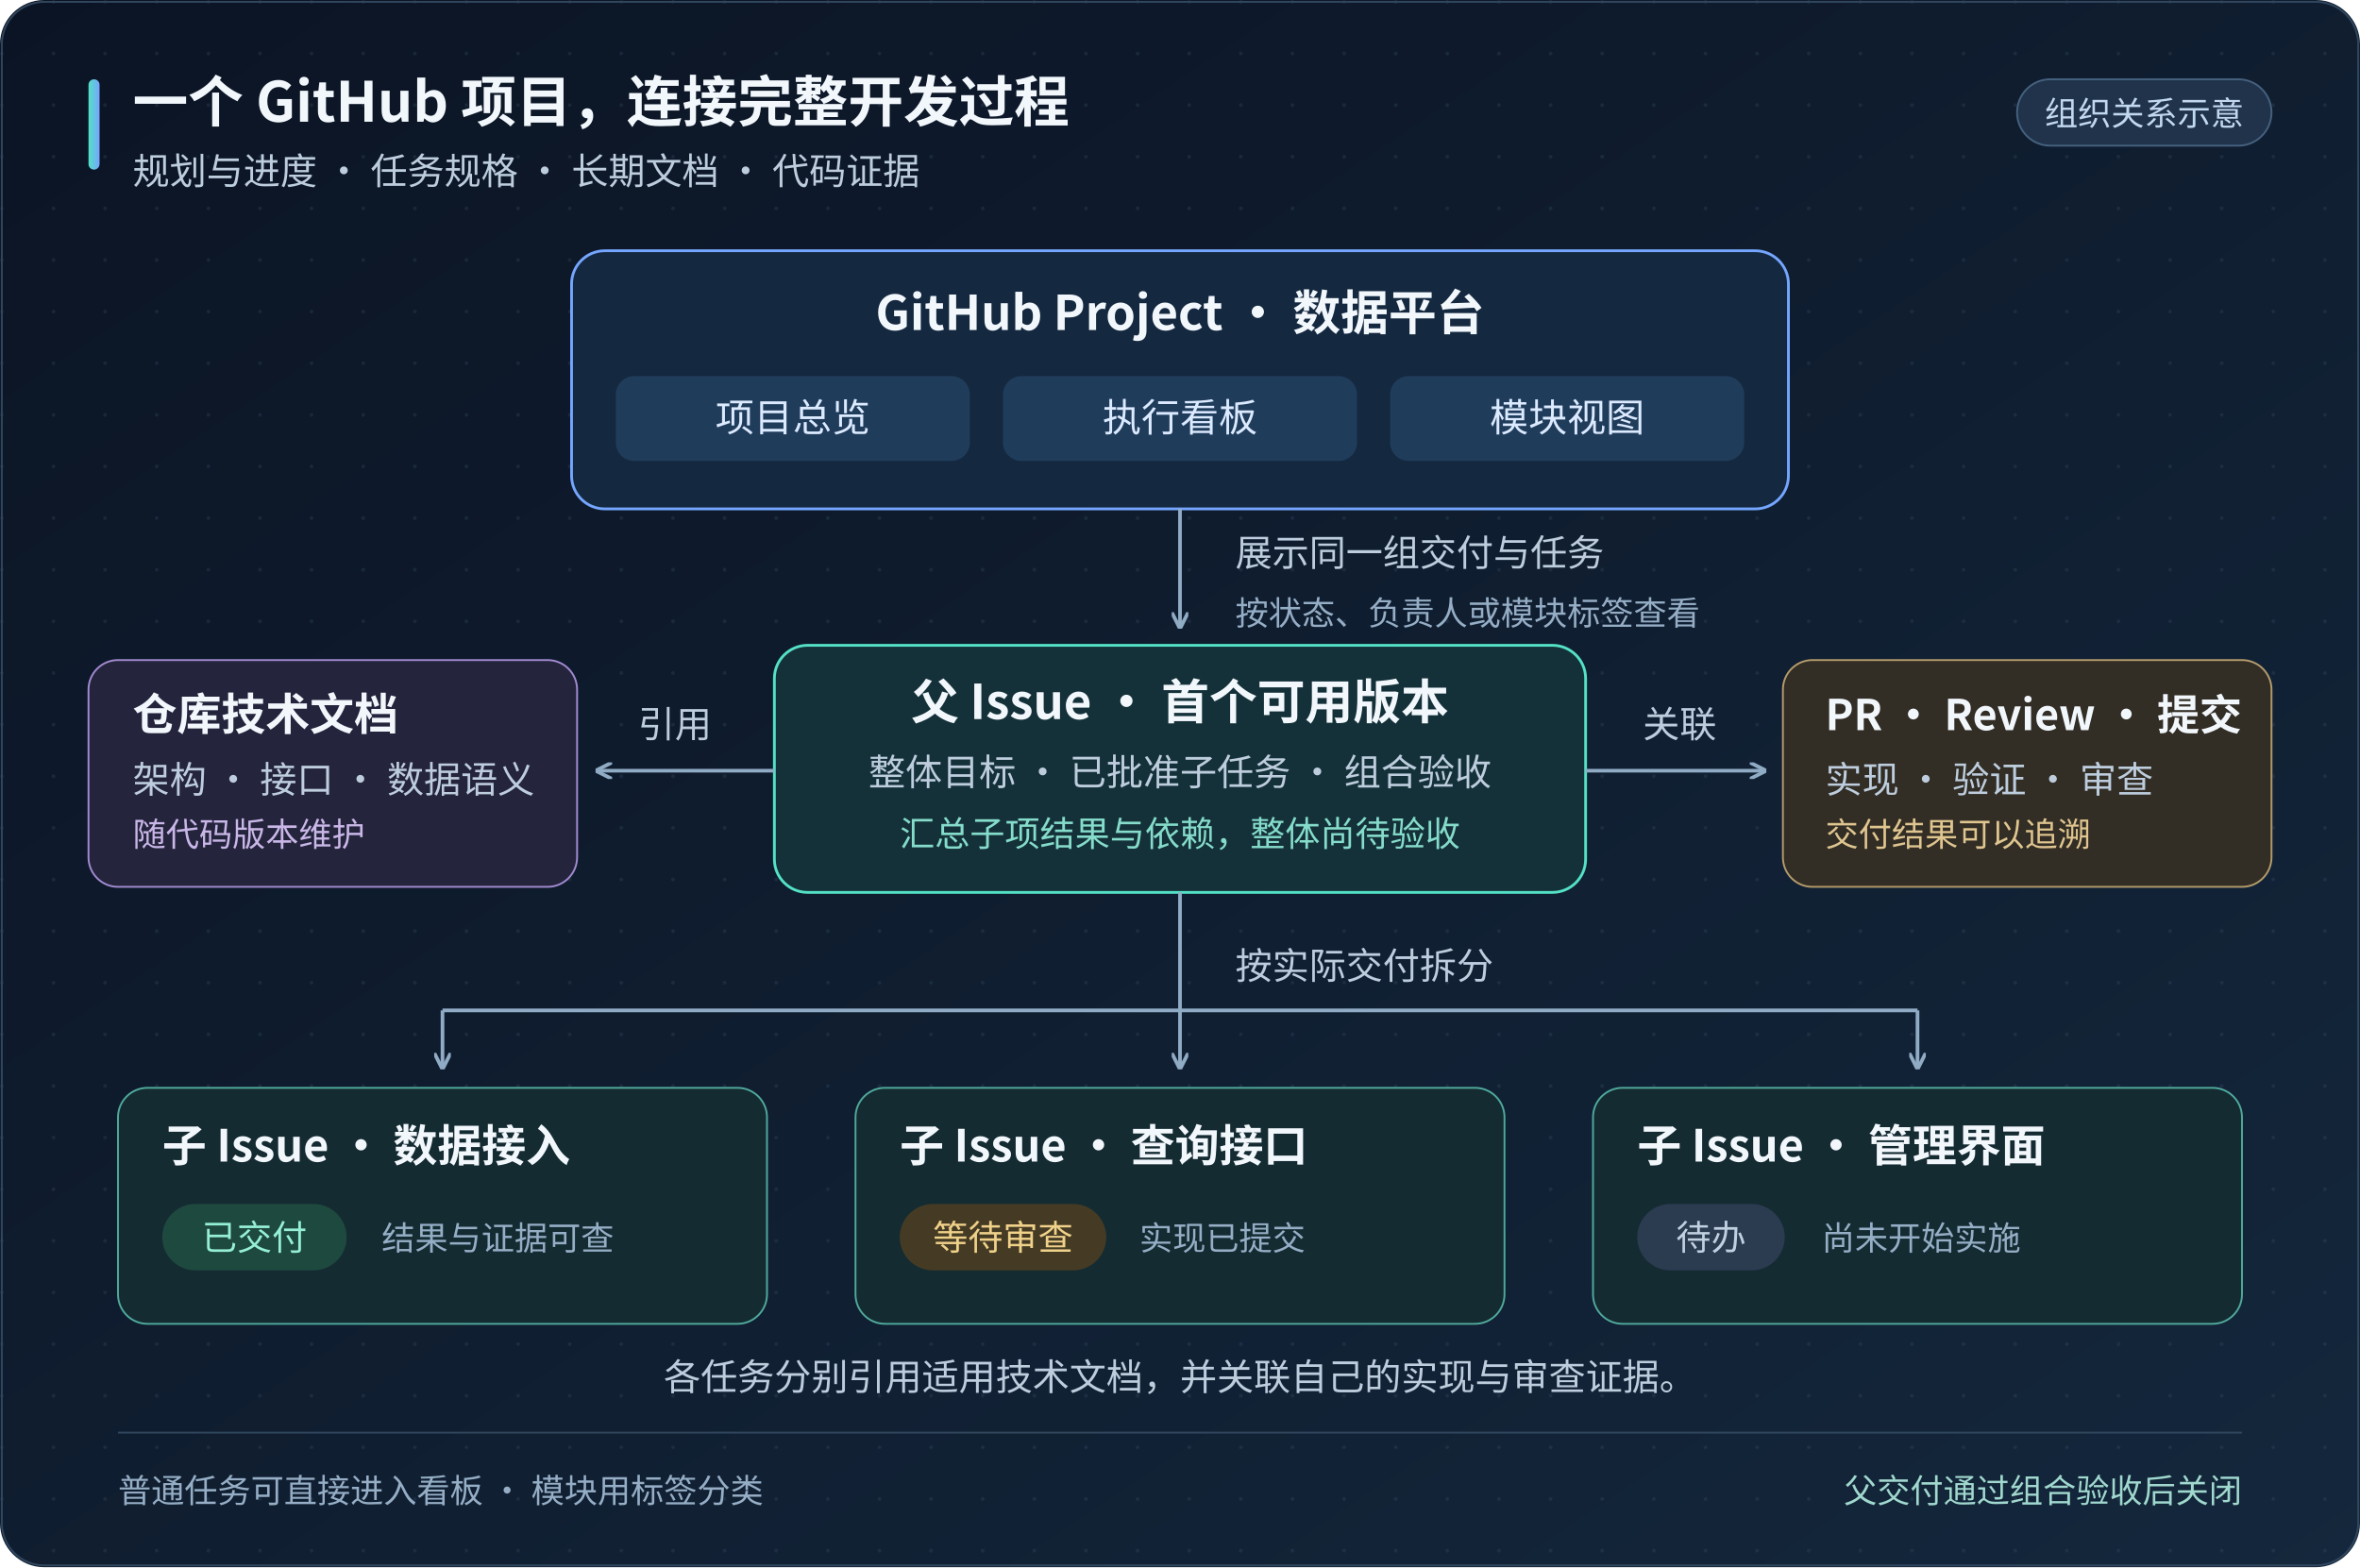
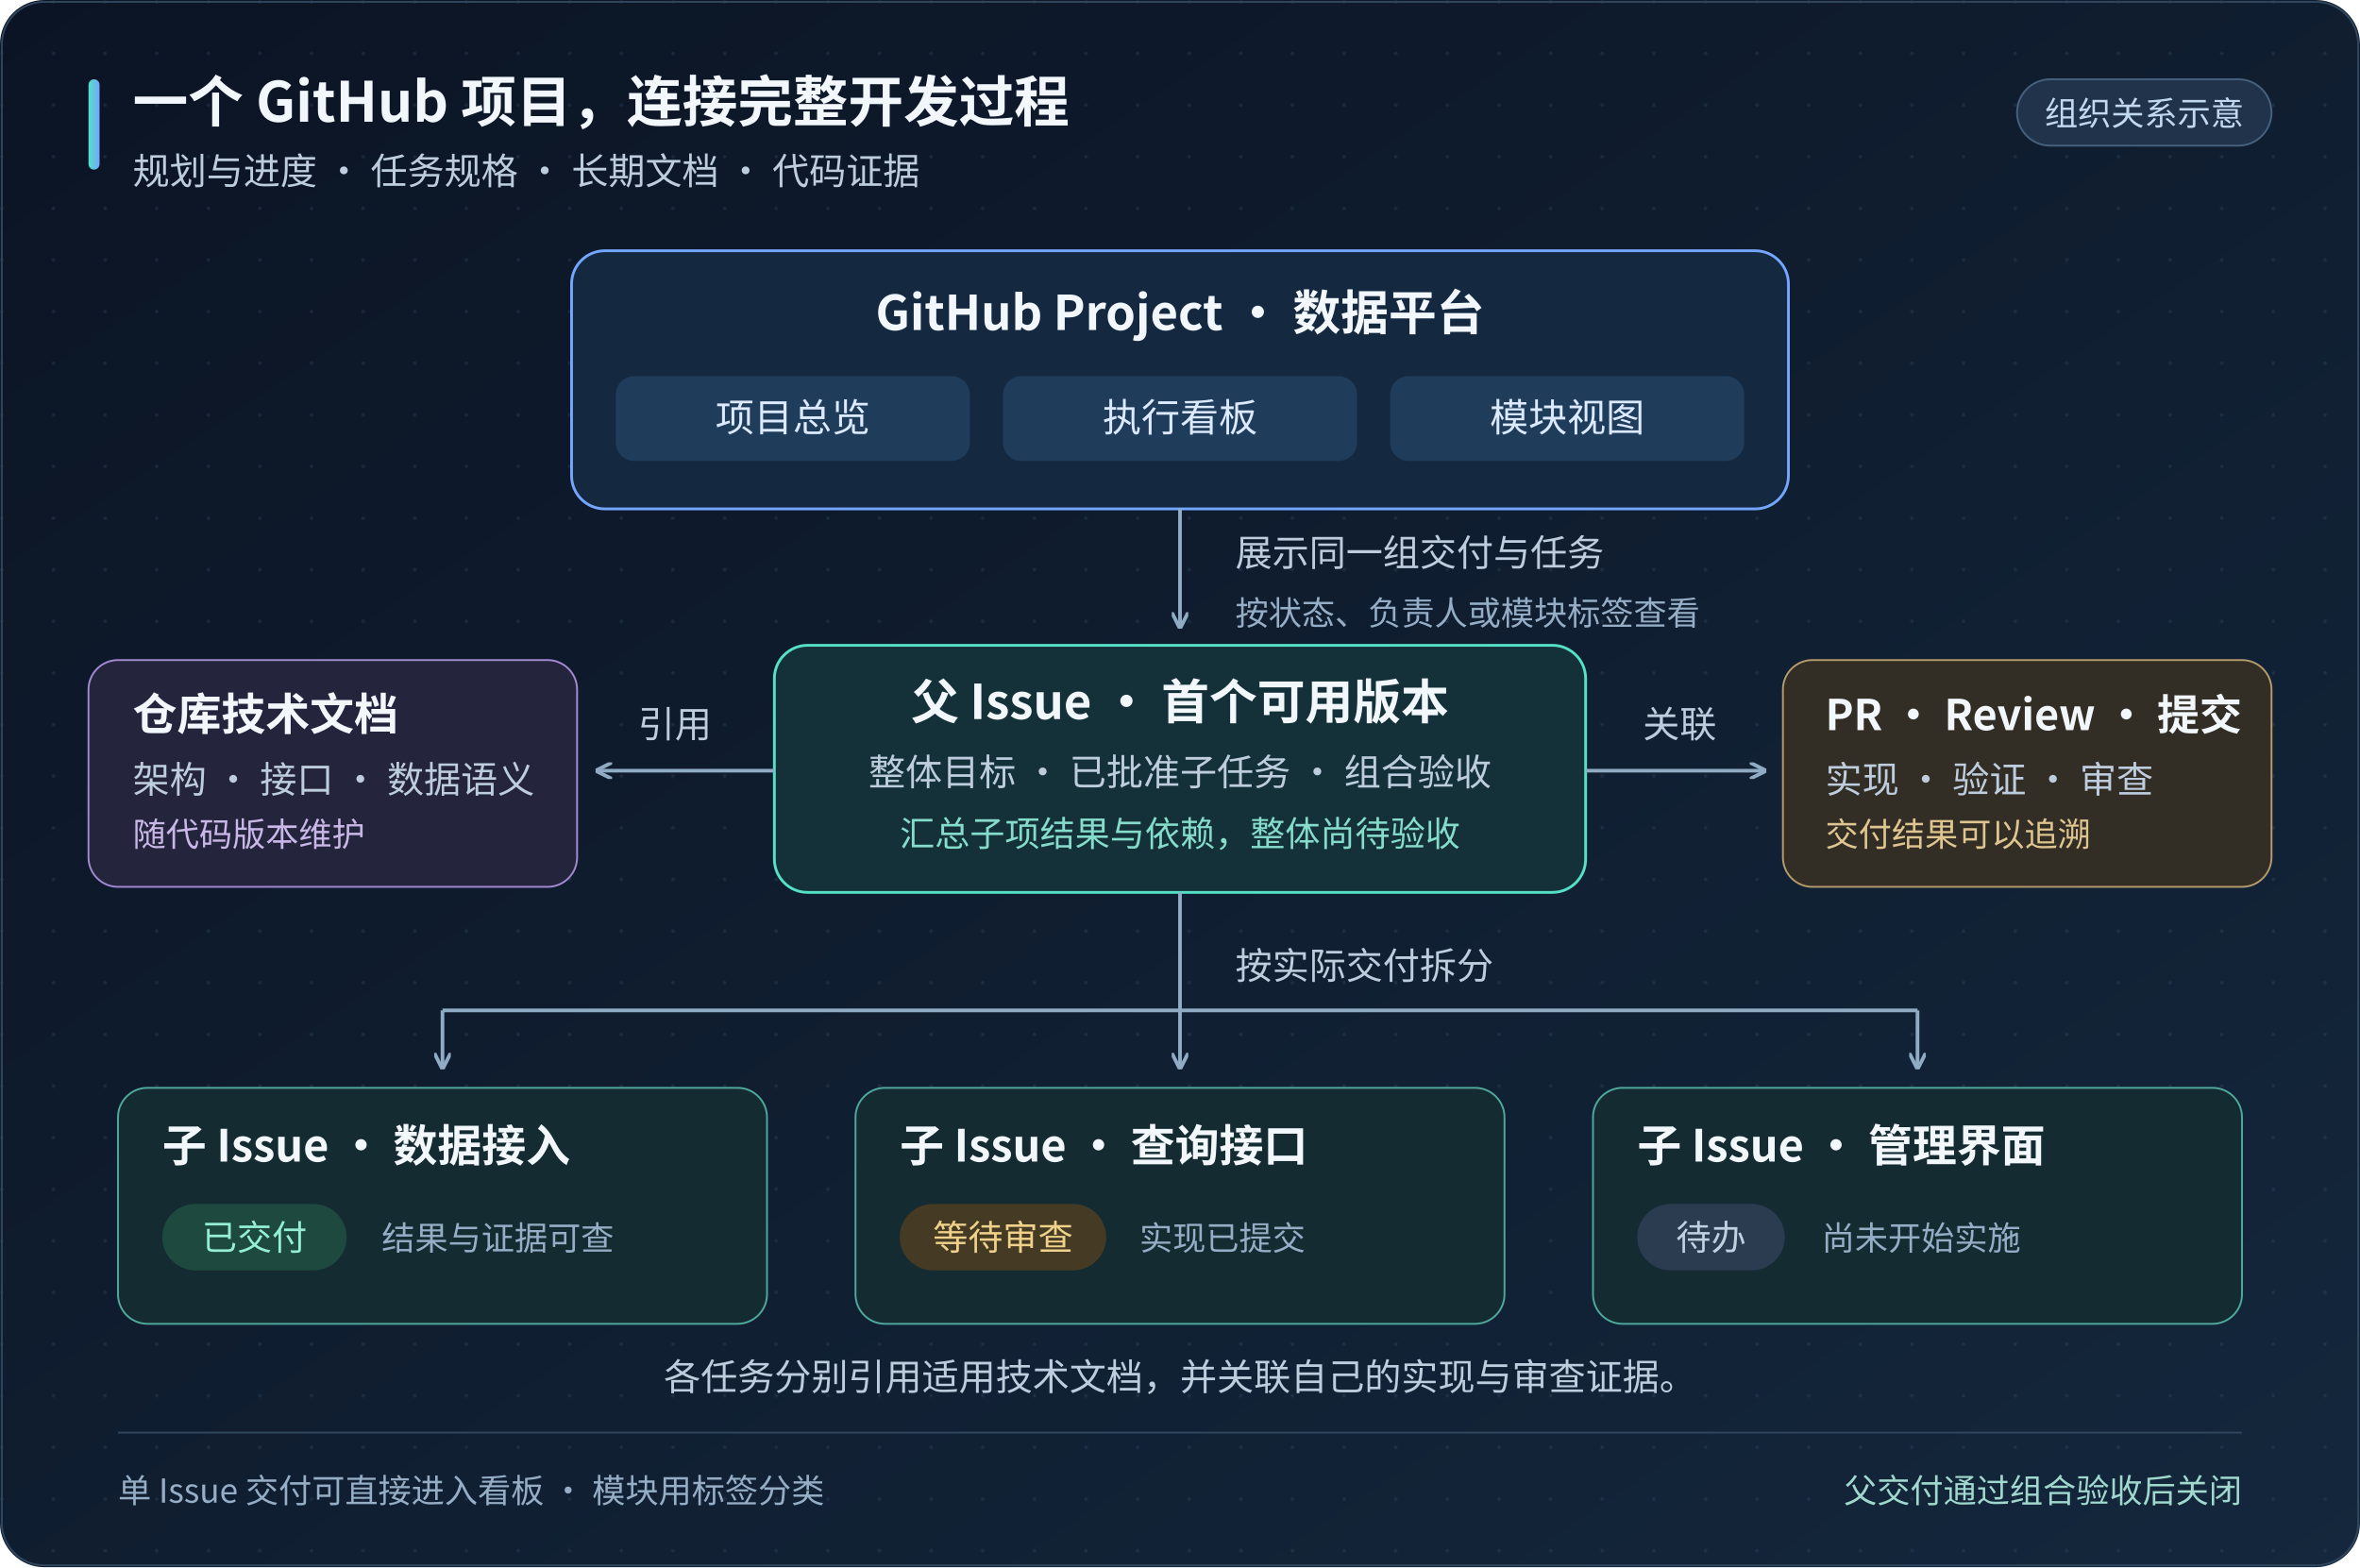
<svg xmlns="http://www.w3.org/2000/svg" width="1280" height="850" viewBox="0 0 1280 850" role="img" aria-labelledby="title desc">
  <defs>
    <linearGradient id="background" x2="1" y2="1">
      <stop stop-color="#0b1424" />
      <stop offset="1" stop-color="#14273c" />
    </linearGradient>
    <linearGradient id="accent" x2="1">
      <stop stop-color="#54e1c5" />
      <stop offset="1" stop-color="#75a6ff" />
    </linearGradient>
    <pattern id="dots" width="28" height="28" patternUnits="userSpaceOnUse">
      <circle cx="1" cy="1" r="1" fill="#39516a" opacity=".28" />
    </pattern>
    <marker id="arrow" markerWidth="9" markerHeight="9" refX="8" refY="4.5" orient="auto" markerUnits="userSpaceOnUse">
      <path d="M0 0 L9 4.5 L0 9" fill="none" stroke="#90abc4" stroke-width="2" />
    </marker>
    <style>
      text { font-family: -apple-system, BlinkMacSystemFont, 'Segoe UI', 'PingFang SC', 'Microsoft YaHei', 'Noto Sans CJK SC', sans-serif; }
      .title { fill: #f2f7fc; font-weight: 700; }
      .body { fill: #bdcddd; font-size: 20px; }
      .muted { fill: #95aec5; font-size: 18px; }
      .line { fill: none; stroke: #90abc4; stroke-width: 2; stroke-linejoin: round; marker-end: url(#arrow); }
    </style>
  </defs>
  <rect width="1280" height="850" rx="24" fill="url(#background)" />
  <rect width="1280" height="850" rx="24" fill="url(#dots)" />
  <rect x="1" y="1" width="1278" height="848" rx="23" fill="none" stroke="#30465d" />
  <rect x="48" y="43" width="6" height="49" rx="3" fill="url(#accent)" />
  <text x="72" y="66" class="title" font-size="30">一个 GitHub 项目，连接完整开发过程</text>
  <text x="72" y="100" class="body">规划与进度 · 任务规格 · 长期文档 · 代码证据</text>
  <rect x="1094" y="43" width="138" height="36" rx="18" fill="#20334b" stroke="#45617e" />
  <text x="1163" y="68" text-anchor="middle" fill="#c2d8f0" font-size="18">组织关系示意</text>
  <g data-node="project">
    <rect x="310" y="136" width="660" height="140" rx="18" fill="#142940" stroke="#75a6ff" stroke-width="1.5" />
    <text x="640" y="179" text-anchor="middle" class="title" font-size="26">GitHub Project · 数据平台</text>
    <rect x="334" y="204" width="192" height="46" rx="10" fill="#203c5b" />
    <rect x="544" y="204" width="192" height="46" rx="10" fill="#203c5b" />
    <rect x="754" y="204" width="192" height="46" rx="10" fill="#203c5b" />
    <text x="430" y="234" text-anchor="middle" fill="#dbeaff" font-size="21">项目总览</text>
    <text x="640" y="234" text-anchor="middle" fill="#dbeaff" font-size="21">执行看板</text>
    <text x="850" y="234" text-anchor="middle" fill="#dbeaff" font-size="21">模块视图</text>
  </g>
  <path d="M640 276 V340" class="line" />
  <text x="670" y="307" class="body">展示同一组交付与任务</text>
  <text x="670" y="339" class="muted">按状态、负责人或模块标签查看</text>
  <g data-node="delivery">
    <rect x="420" y="350" width="440" height="134" rx="18" fill="#143139" stroke="#54e1c5" stroke-width="1.5" />
    <text x="640" y="390" text-anchor="middle" class="title" font-size="26">父 Issue · 首个可用版本</text>
    <text x="640" y="426" text-anchor="middle" class="body">整体目标 · 已批准子任务 · 组合验收</text>
    <text x="640" y="459" text-anchor="middle" fill="#85dccb" font-size="19">汇总子项结果与依赖，整体尚待验收</text>
  </g>
  <g data-node="documents">
    <rect x="48" y="358" width="265" height="123" rx="16" fill="#25243d" stroke="#a28ad0" />
    <text x="72" y="396" class="title" font-size="24">仓库技术文档</text>
    <text x="72" y="430" class="body">架构 · 接口 · 数据语义</text>
    <text x="72" y="459" fill="#c9b7e7" font-size="18">随代码版本维护</text>
  </g>
  <path d="M420 418 H324" class="line" />
  <text x="366" y="400" text-anchor="middle" class="body">引用</text>
  <g data-node="evidence">
    <rect x="967" y="358" width="265" height="123" rx="16" fill="#322d25" stroke="#b49b6b" />
    <text x="990" y="396" class="title" font-size="23">PR · Review · 提交</text>
    <text x="990" y="430" class="body">实现 · 验证 · 审查</text>
    <text x="990" y="459" fill="#dfc58f" font-size="18">交付结果可以追溯</text>
  </g>
  <path d="M860 418 H957" class="line" />
  <text x="911" y="400" text-anchor="middle" class="body">关联</text>
  <path d="M640 484 V548 M240 548 H1040" fill="none" stroke="#90abc4" stroke-width="2" stroke-linejoin="round" />
  <path d="M240 548 V579" class="line" />
  <path d="M640 548 V579" class="line" />
  <path d="M1040 548 V579" class="line" />
  <text x="670" y="531" class="body">按实际交付拆分</text>
  <g data-node="ingest">
    <rect x="64" y="590" width="352" height="128" rx="16" fill="#142b32" stroke="#4fa99b" />
    <text x="88" y="630" class="title" font-size="24">子 Issue · 数据接入</text>
    <rect x="88" y="653" width="100" height="36" rx="18" fill="#1e493f" />
    <text x="138" y="678" text-anchor="middle" fill="#95efd5" font-size="19">已交付</text>
    <text x="207" y="678" class="muted">结果与证据可查</text>
  </g>
  <g data-node="query">
    <rect x="464" y="590" width="352" height="128" rx="16" fill="#142b32" stroke="#4fa99b" />
    <text x="488" y="630" class="title" font-size="24">子 Issue · 查询接口</text>
    <rect x="488" y="653" width="112" height="36" rx="18" fill="#453b24" />
    <text x="544" y="678" text-anchor="middle" fill="#f0d18a" font-size="19">等待审查</text>
    <text x="618" y="678" class="muted">实现已提交</text>
  </g>
  <g data-node="console">
    <rect x="864" y="590" width="352" height="128" rx="16" fill="#142b32" stroke="#4fa99b" />
    <text x="888" y="630" class="title" font-size="24">子 Issue · 管理界面</text>
    <rect x="888" y="653" width="80" height="36" rx="18" fill="#2b3b50" />
    <text x="928" y="678" text-anchor="middle" fill="#c1d0e1" font-size="19">待办</text>
    <text x="988" y="678" class="muted">尚未开始实施</text>
  </g>
  <text x="640" y="754" text-anchor="middle" class="body">各任务分别引用适用技术文档，并关联自己的实现与审查证据。</text>
  <path d="M64 777 H1216" stroke="#30465d" />
-   <text x="64" y="815" class="muted">普通任务可直接进入看板 · 模块用标签分类</text>
+   <text x="64" y="815" class="muted">单 Issue 交付可直接进入看板 · 模块用标签分类</text>
  <text x="1216" y="815" text-anchor="end" fill="#a0d8ce" font-size="18">父交付通过组合验收后关闭</text>
</svg>
